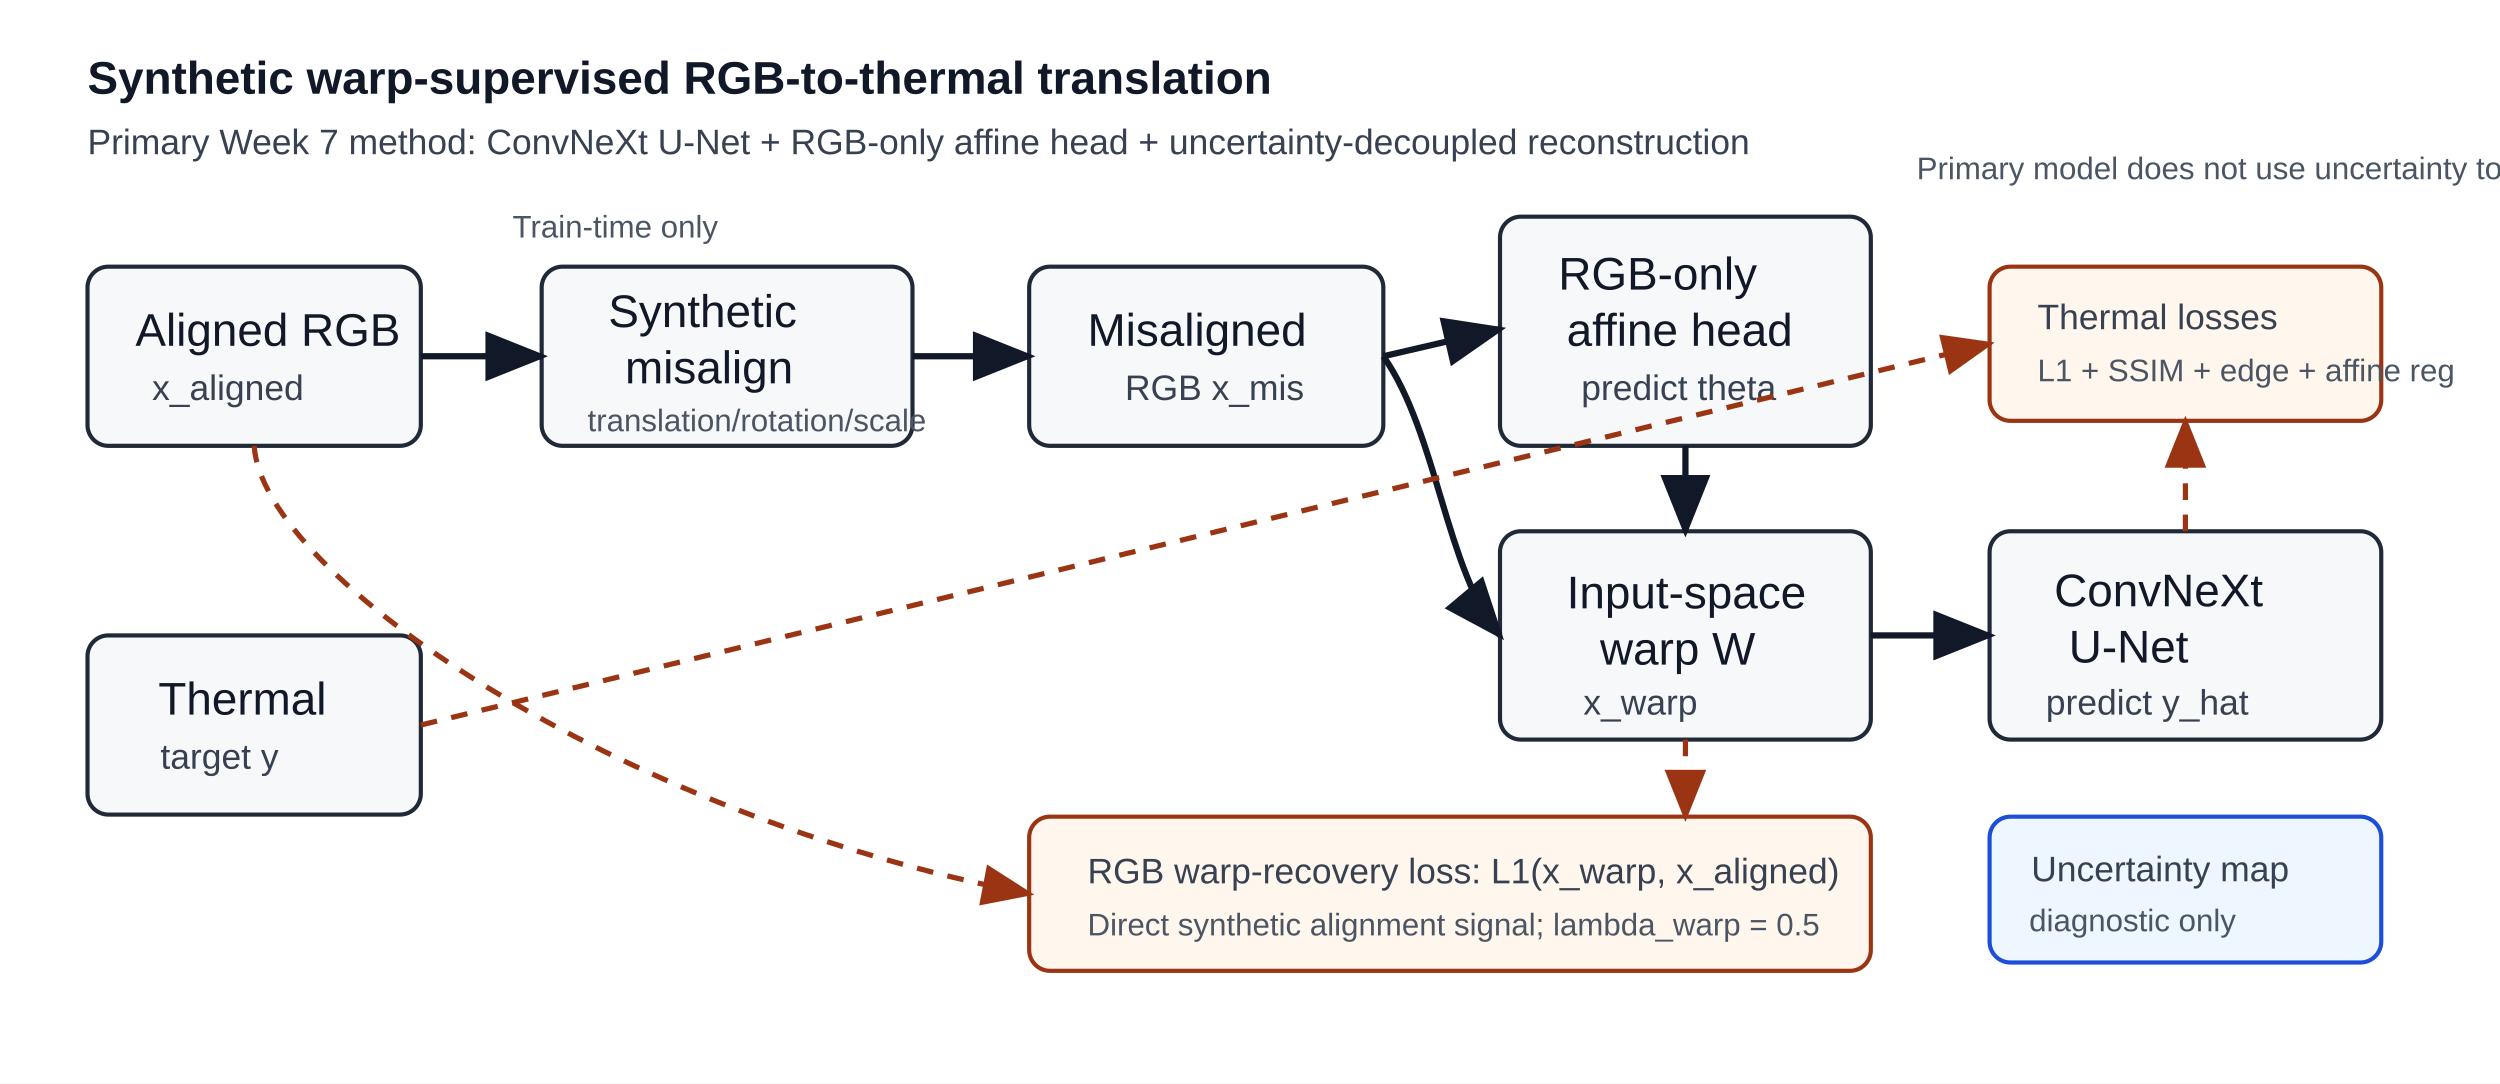
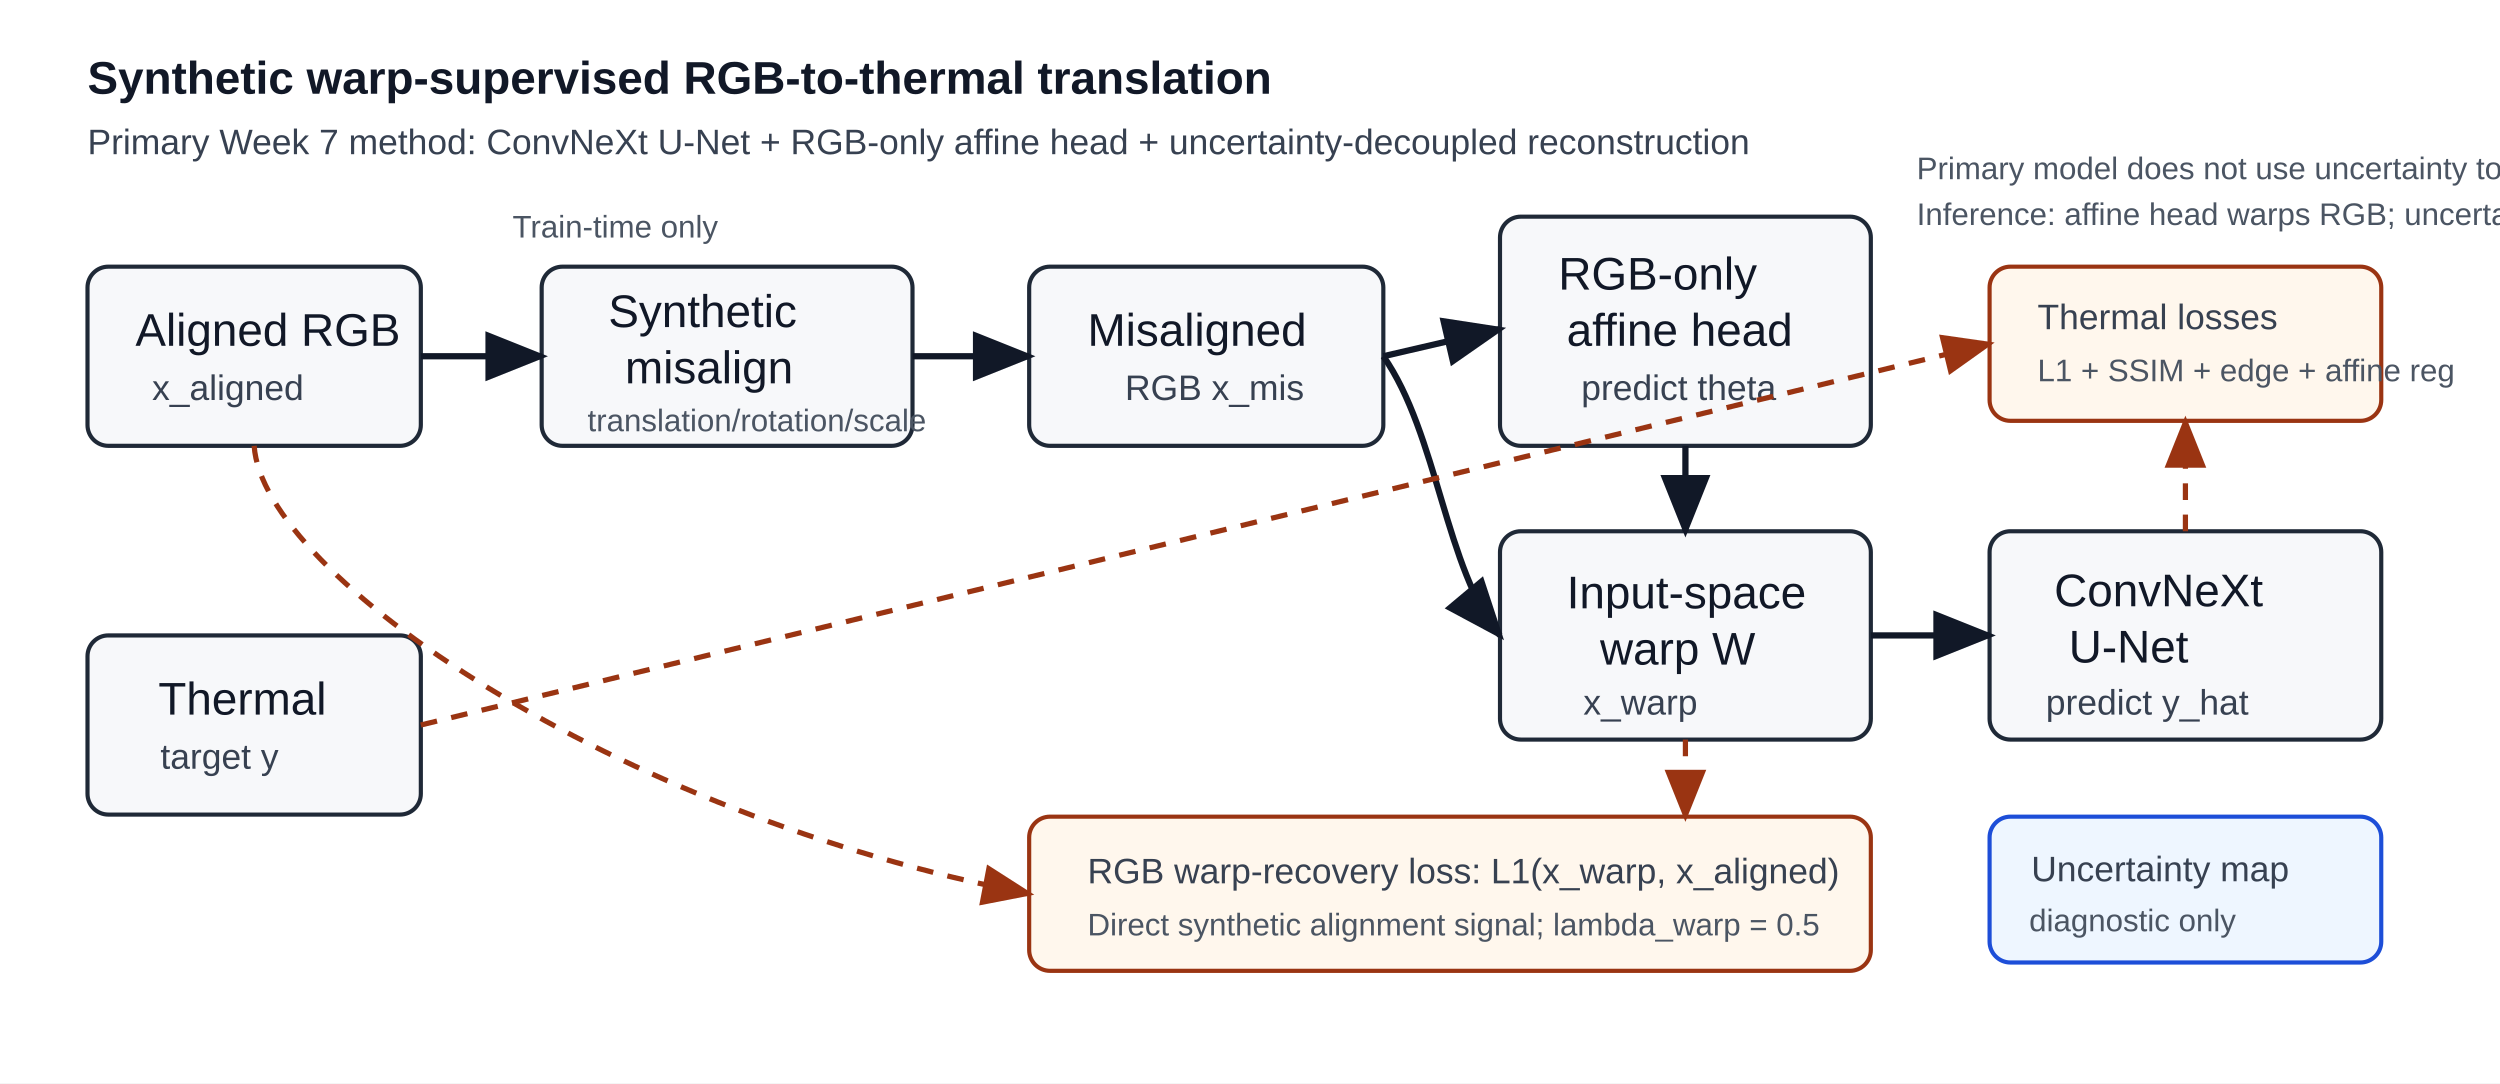
<svg xmlns="http://www.w3.org/2000/svg" width="1200" height="520" viewBox="0 0 1200 520">
  <rect width="1200" height="520" fill="#ffffff" />
  <style>
    .box { fill:#f7f8fa; stroke:#1f2937; stroke-width:2; rx:10; }
    .loss { fill:#fff7ed; stroke:#9a3412; stroke-width:2; rx:10; }
    .note { fill:#eef6ff; stroke:#1d4ed8; stroke-width:2; rx:10; }
    .txt { font-family:Arial, Helvetica, sans-serif; font-size:22px; fill:#111827; }
    .small { font-family:Arial, Helvetica, sans-serif; font-size:17px; fill:#374151; }
    .tiny { font-family:Arial, Helvetica, sans-serif; font-size:15px; fill:#4b5563; }
    .arrow { stroke:#111827; stroke-width:3; fill:none; marker-end:url(#arrowhead); }
    .dash { stroke:#9a3412; stroke-width:2.5; fill:none; stroke-dasharray:8 7; marker-end:url(#arrowhead_orange); }
  </style>
  <defs>
    <marker id="arrowhead" markerWidth="10" markerHeight="8" refX="9" refY="4" orient="auto">
      <path d="M0,0 L10,4 L0,8 Z" fill="#111827" />
    </marker>
    <marker id="arrowhead_orange" markerWidth="10" markerHeight="8" refX="9" refY="4" orient="auto">
      <path d="M0,0 L10,4 L0,8 Z" fill="#9a3412" />
    </marker>
  </defs>
  <text x="42" y="45" class="txt" font-weight="700">Synthetic warp-supervised RGB-to-thermal translation</text>
  <text x="42" y="74" class="small">Primary Week 7 method: ConvNeXt U-Net + RGB-only affine head + uncertainty-decoupled reconstruction</text>
  <rect x="42" y="128" width="160" height="86" class="box" />
  <text x="65" y="166" class="txt">Aligned RGB</text>
  <text x="73" y="192" class="small">x_aligned</text>
  <rect x="42" y="305" width="160" height="86" class="box" />
  <text x="76" y="343" class="txt">Thermal</text>
  <text x="77" y="369" class="small">target y</text>
  <rect x="260" y="128" width="178" height="86" class="box" />
  <text x="292" y="157" class="txt">Synthetic</text>
  <text x="300" y="184" class="txt">misalign</text>
  <text x="282" y="207" class="tiny">translation/rotation/scale</text>
  <rect x="494" y="128" width="170" height="86" class="box" />
  <text x="522" y="166" class="txt">Misaligned</text>
  <text x="540" y="192" class="small">RGB x_mis</text>
  <rect x="720" y="104" width="178" height="110" class="box" />
  <text x="748" y="139" class="txt">RGB-only</text>
  <text x="752" y="166" class="txt">affine head</text>
  <text x="759" y="192" class="small">predict theta</text>
  <rect x="720" y="255" width="178" height="100" class="box" />
  <text x="752" y="292" class="txt">Input-space</text>
  <text x="768" y="319" class="txt">warp W</text>
  <text x="760" y="343" class="small">x_warp</text>
  <rect x="955" y="255" width="188" height="100" class="box" />
  <text x="986" y="291" class="txt">ConvNeXt</text>
  <text x="993" y="318" class="txt">U-Net</text>
  <text x="982" y="343" class="small">predict y_hat</text>
  <rect x="955" y="392" width="188" height="70" class="note" />
  <text x="975" y="423" class="small">Uncertainty map</text>
  <text x="974" y="447" class="tiny">diagnostic only</text>
  <rect x="494" y="392" width="404" height="74" class="loss" />
  <text x="522" y="424" class="small">RGB warp-recovery loss: L1(x_warp, x_aligned)</text>
  <text x="522" y="449" class="tiny">Direct synthetic alignment signal; lambda_warp = 0.5</text>
  <rect x="955" y="128" width="188" height="74" class="loss" />
  <text x="978" y="158" class="small">Thermal losses</text>
  <text x="978" y="183" class="tiny">L1 + SSIM + edge + affine reg</text>
  <path d="M202 171 L260 171" class="arrow" />
  <path d="M438 171 L494 171" class="arrow" />
  <path d="M664 171 L720 158" class="arrow" />
  <path d="M809 214 L809 255" class="arrow" />
  <path d="M664 171 C690 208 694 274 720 305" class="arrow" />
  <path d="M898 305 L955 305" class="arrow" />
  <path d="M1049 255 L1049 202" class="dash" />
  <path d="M122 214 C126 276 295 391 494 429" class="dash" />
  <path d="M809 355 L809 392" class="dash" />
  <path d="M202 348 L955 165" class="dash" />
  <text x="246" y="114" class="tiny">Train-time only</text>
  <text x="920" y="86" class="tiny">Primary model does not use uncertainty to weight reconstruction</text>
+   <text x="920" y="108" class="tiny">Inference: affine head warps RGB; uncertainty is computed but diagnostic only</text>
</svg>
